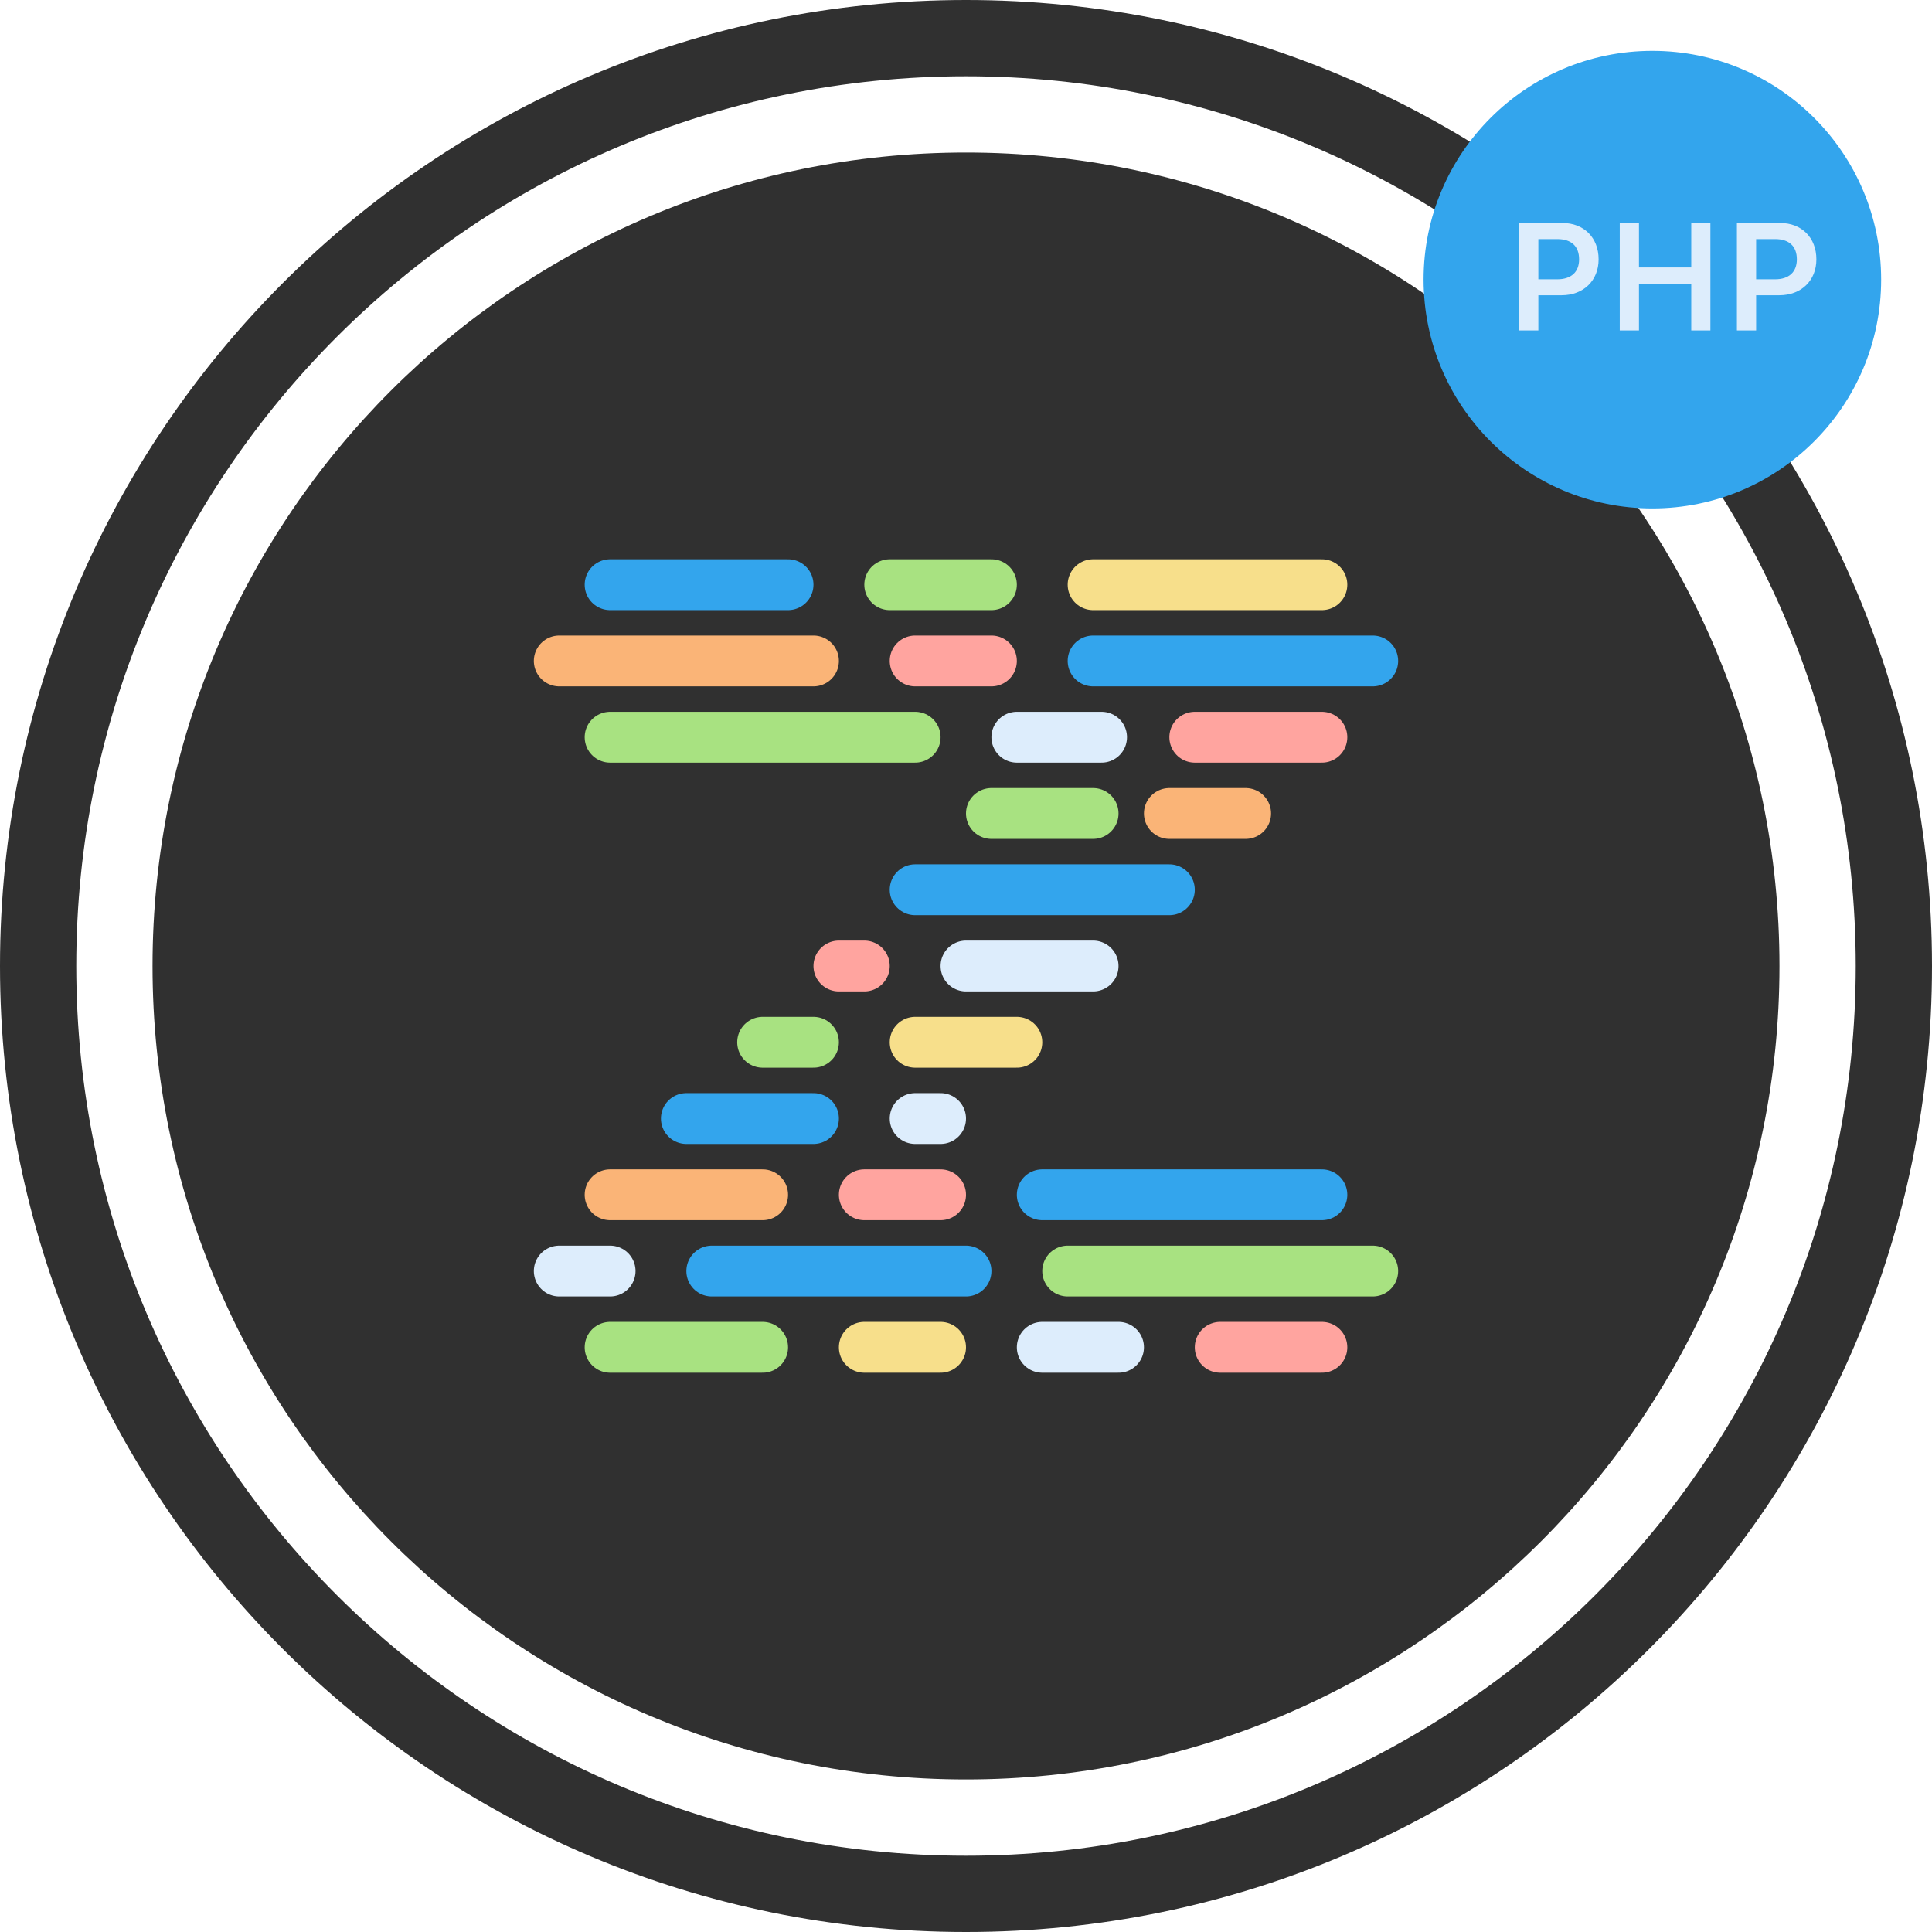
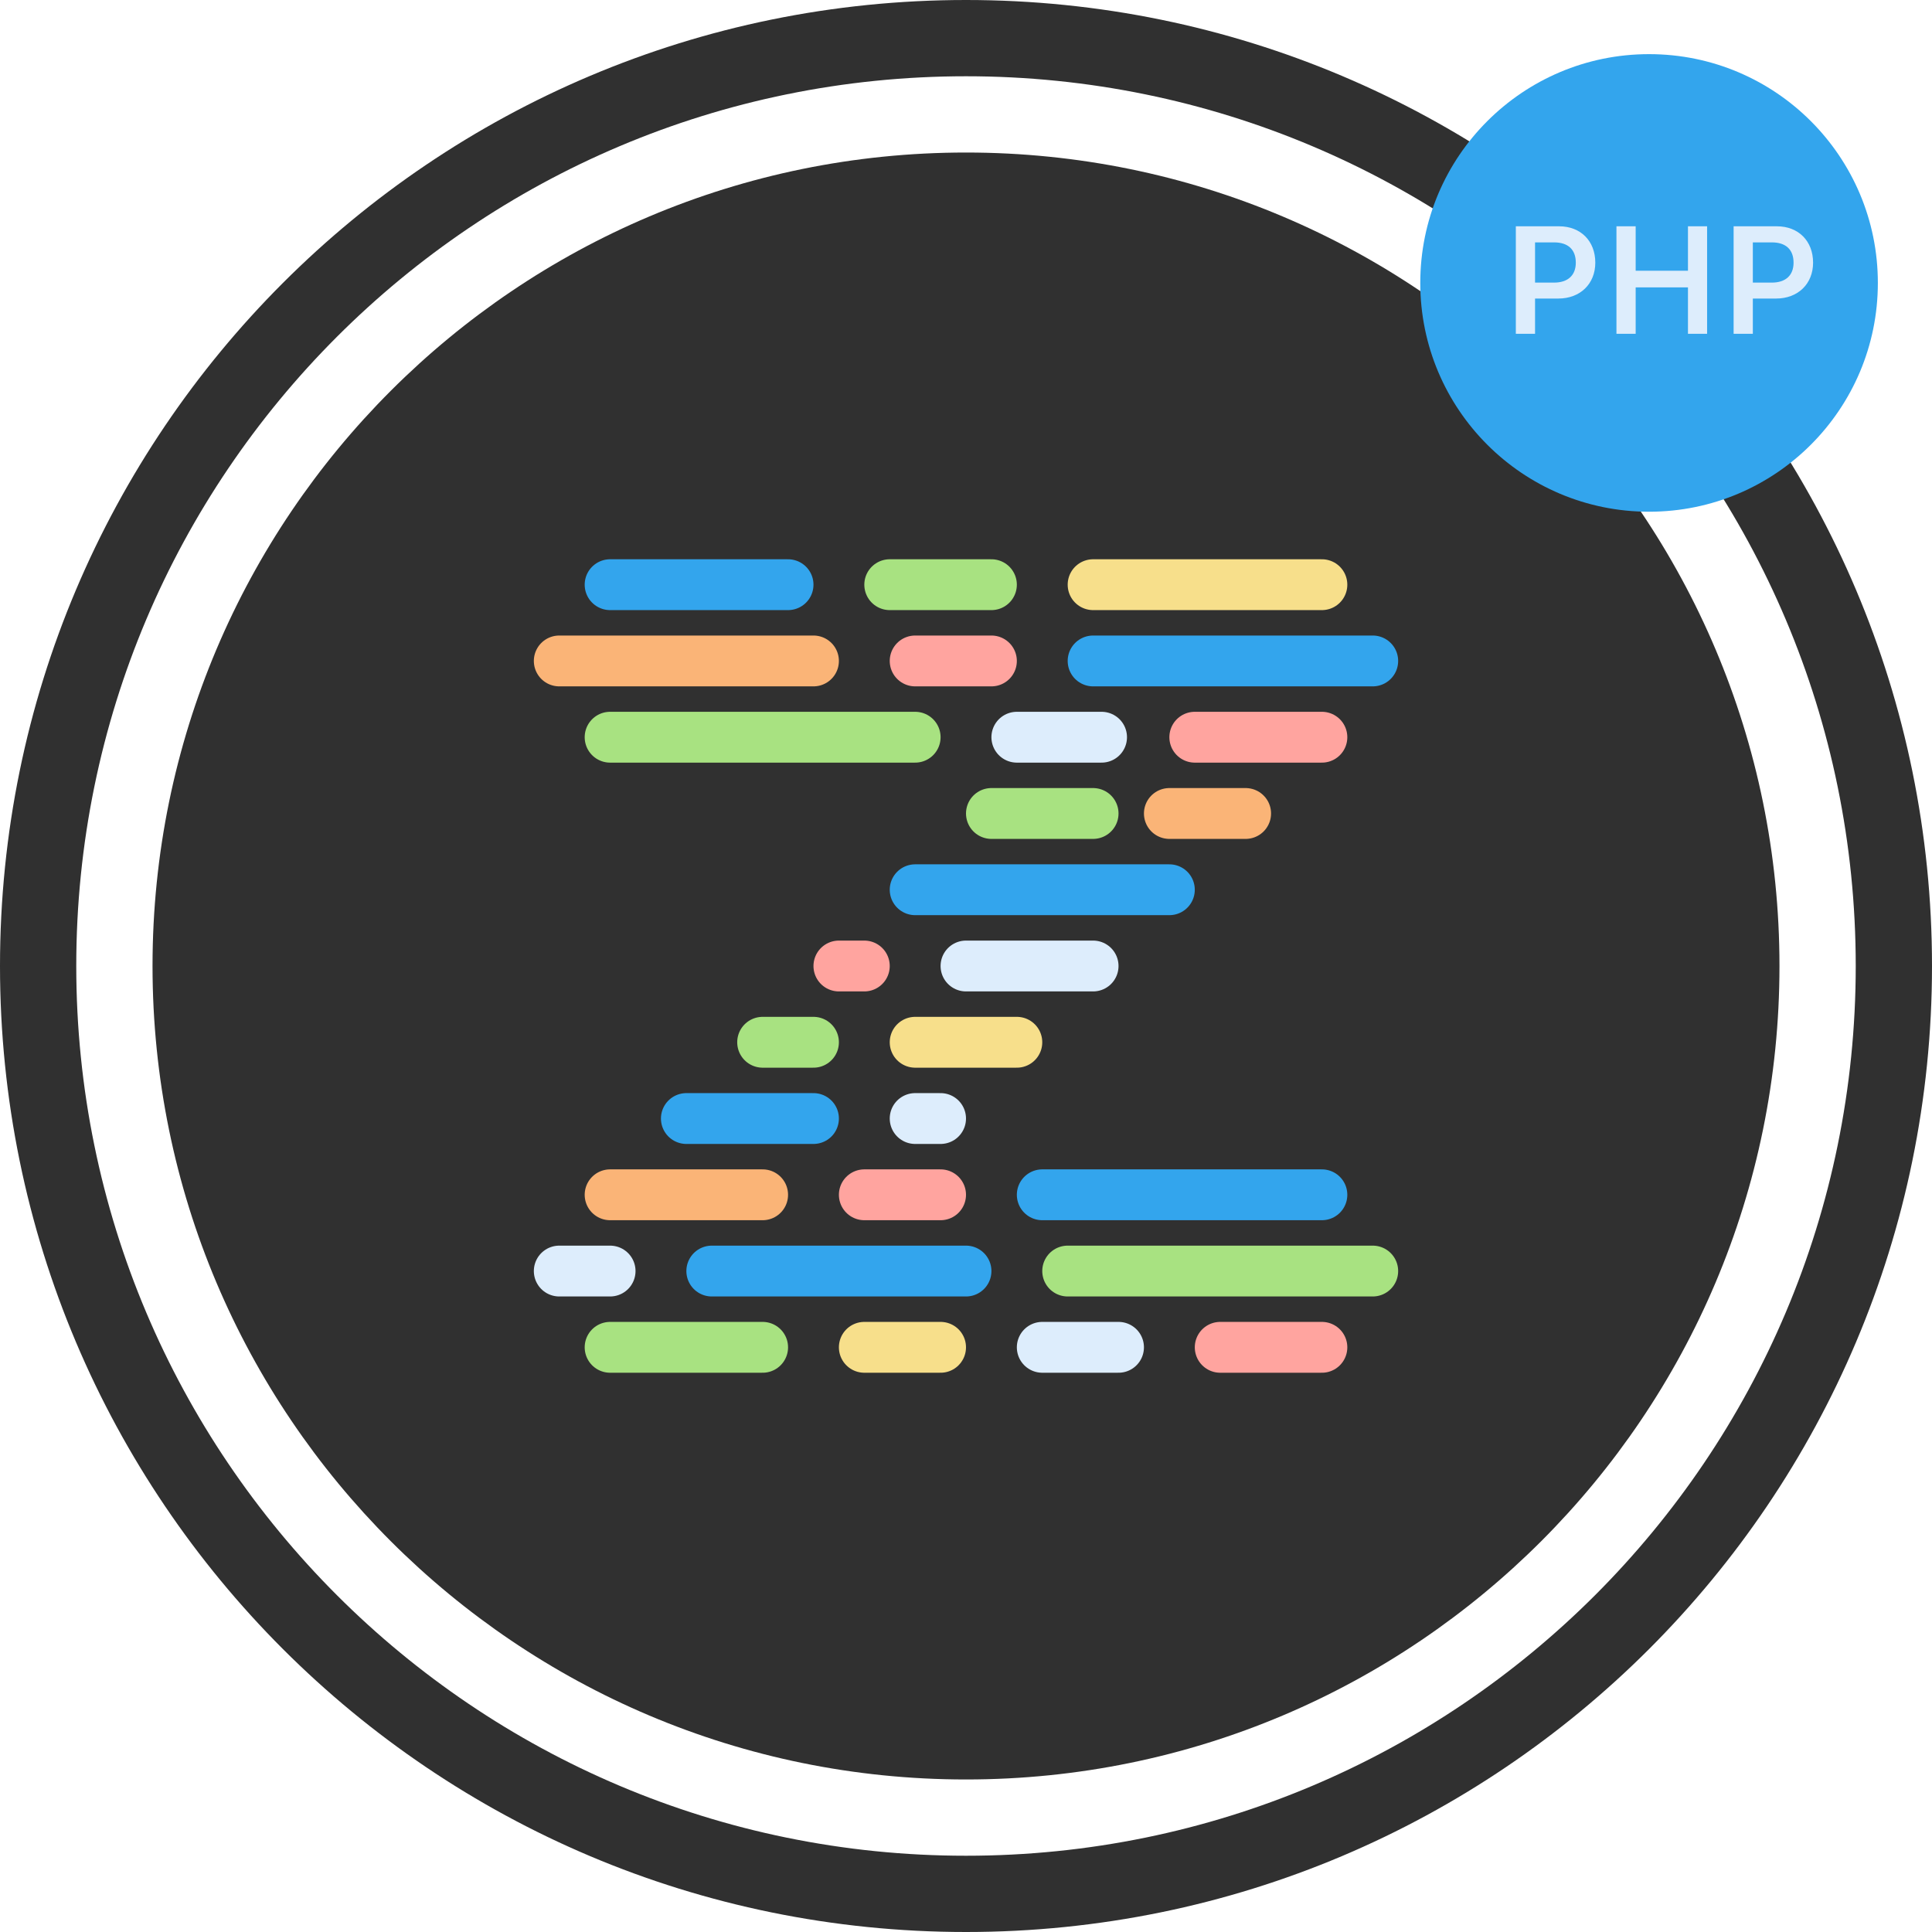
<svg xmlns="http://www.w3.org/2000/svg" width="76px" height="76px" viewBox="0 0 76 76" version="1.1">
  <defs />
  <g id="Symbols" stroke="none" stroke-width="1" fill="none" fill-rule="evenodd">
    <g id="zan-logo">
      <g>
        <g id="background" fill="#303030">
          <path d="M38,76 C58.987,76 76,58.987 76,38 C76,17.013 58.987,0 38,0 C17.013,0 0,17.013 0,38 C0,58.987 17.013,76 38,76 Z M38,73 C57.33,73 73,57.33 73,38 C73,18.67 57.33,3 38,3 C18.67,3 3,18.67 3,38 C3,57.33 18.67,73 38,73 Z" id="ring" />
          <path d="M38,70 C55.673,70 70,55.673 70,38 C70,20.327 55.673,6 38,6 C20.327,6 6,20.327 6,38 C6,55.673 20.327,70 38,70 Z" class="circle" />
        </g>
        <g id="z" transform="translate(22, 22)" stroke-linecap="round" stroke-width="2">
          <g id="—" transform="translate(0, 24)">
            <path d="M2,1 L8,1" class="line" stroke="#FAB477" />
            <path d="M12,1 L15,1" class="line" stroke="#FFA49F" />
            <path d="M19,1 L30,1" class="line" stroke="#33A5ED" />
            <path d="M6,4 L16,4" class="line" stroke="#33A5ED" />
            <path d="M2,7 L8,7" class="line" stroke="#A8E281" />
            <path d="M12,7 L15,7" class="line" stroke="#F7DF8B" />
            <path d="M0,4 L2,4" class="line" stroke="#DDEDFC" />
            <path d="M26,7 L30,7" class="line" stroke="#FFA49F" />
            <path d="M20,4 L32,4" class="line" stroke="#A8E281" />
            <path d="M19,7 L22,7" class="line" stroke="#DDEDFC" />
          </g>
          <g id="／" transform="translate(5, 7.620103)">
            <path d="M11,8.38 L16,8.38" class="line" stroke="#DDEDFC" />
            <path d="M9,5.38 L19,5.38" class="line" stroke="#33A5ED" />
            <path d="M12,2.38 L16,2.38" class="line" stroke="#A8E281" />
            <path d="M19,2.38 L22,2.38" class="line" stroke="#FAB477" />
            <path d="M6,8.38 L7,8.38" class="line" stroke="#FFA49F" />
            <path d="M0,14.38 L5,14.38" class="line" stroke="#33A5ED" />
            <path d="M9,14.38 L10,14.38" class="line" stroke="#DDEDFC" />
            <path d="M3,11.38 L5,11.38" class="line" stroke="#A8E281" />
            <path d="M9,11.38 L13,11.38" class="line" stroke="#F7DF8B" />
          </g>
          <g id="—">
            <path d="M2,1 L9,1" class="line" stroke="#33A5ED" />
            <path d="M13,1 L17,1" class="line" stroke="#A8E281" />
            <path d="M21,1 L30,1" class="line" stroke="#F7DF8B" />
            <path d="M0,4 L10,4" class="line" stroke="#FAB477" />
            <path d="M2,7 L14,7" class="line" stroke="#A8E281" />
            <path d="M14,4 L17,4" class="line" stroke="#FFA49F" />
            <path d="M25,7 L30,7" class="line" stroke="#FFA49F" />
            <path d="M21,4 L32,4" class="line" stroke="#33A5ED" />
            <path d="M18,7 L21.333,7" class="line" stroke="#DDEDFC" />
          </g>
        </g>
-         <g id="php" transform="translate(56, 2)">
+         <g id="php" transform="translate(55.8701, 2.12994)">
          <path d="M9,18 C13.971,18 18,13.971 18,9 C18,4.029 13.971,0 9,0 C4.029,0 0,4.029 0,9 C0,13.971 4.029,18 9,18 Z" class="circle" fill="#33A5ED" />
          <path d="M3.759,6.772 L3.759,11 L4.515,11 L4.515,9.614 L5.432,9.614 C6.288,9.614 6.885,9.04 6.885,8.202 C6.885,7.35 6.308,6.772 5.464,6.772 L3.759,6.772 Z M4.515,7.405 L5.265,7.405 C5.81,7.405 6.118,7.684 6.118,8.202 C6.118,8.706 5.801,8.987 5.262,8.987 L4.515,8.987 L4.515,7.405 Z M11.283,11 L11.283,6.772 L10.53,6.772 L10.53,8.521 L8.473,8.521 L8.473,6.772 L7.717,6.772 L7.717,11 L8.473,11 L8.473,9.175 L10.53,9.175 L10.53,11 L11.283,11 Z M12.326,6.772 L12.326,11 L13.082,11 L13.082,9.614 L13.999,9.614 C14.854,9.614 15.452,9.04 15.452,8.202 C15.452,7.35 14.875,6.772 14.031,6.772 L12.326,6.772 Z M13.082,7.405 L13.832,7.405 C14.376,7.405 14.684,7.684 14.684,8.202 C14.684,8.706 14.368,8.987 13.829,8.987 L13.082,8.987 L13.082,7.405 Z" fill="#DDEDFC" />
        </g>
      </g>
    </g>
  </g>
</svg>
